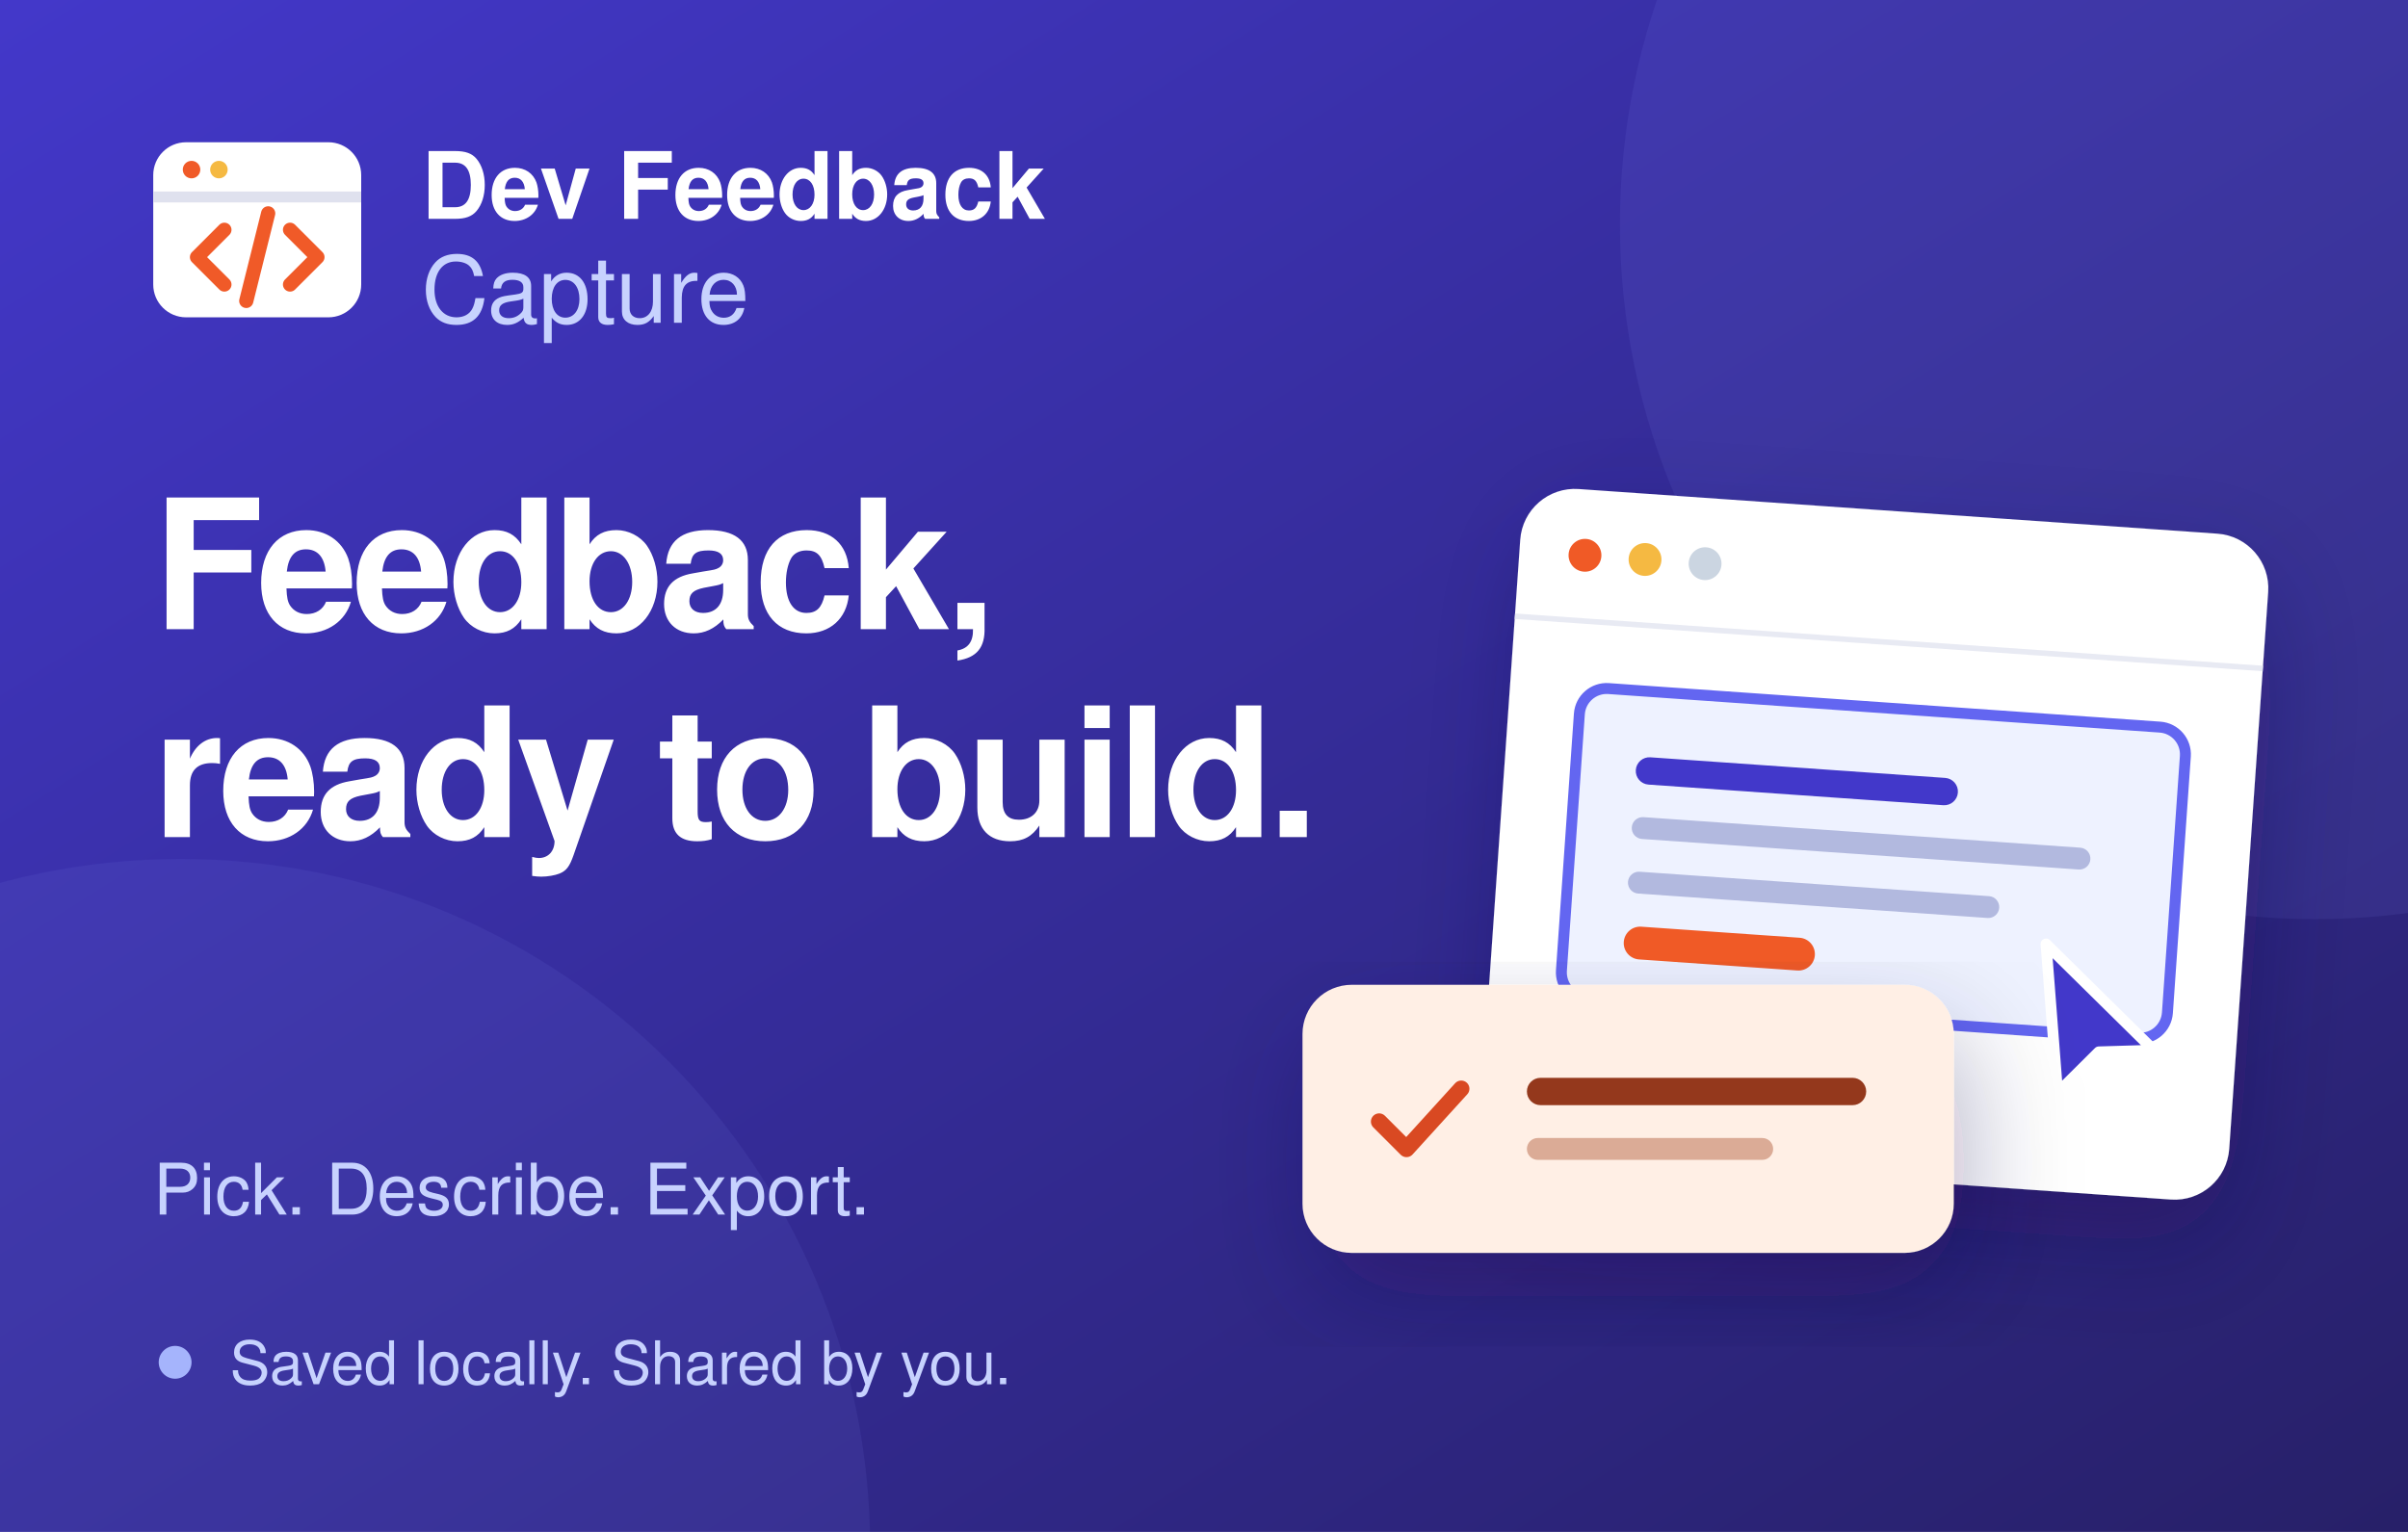
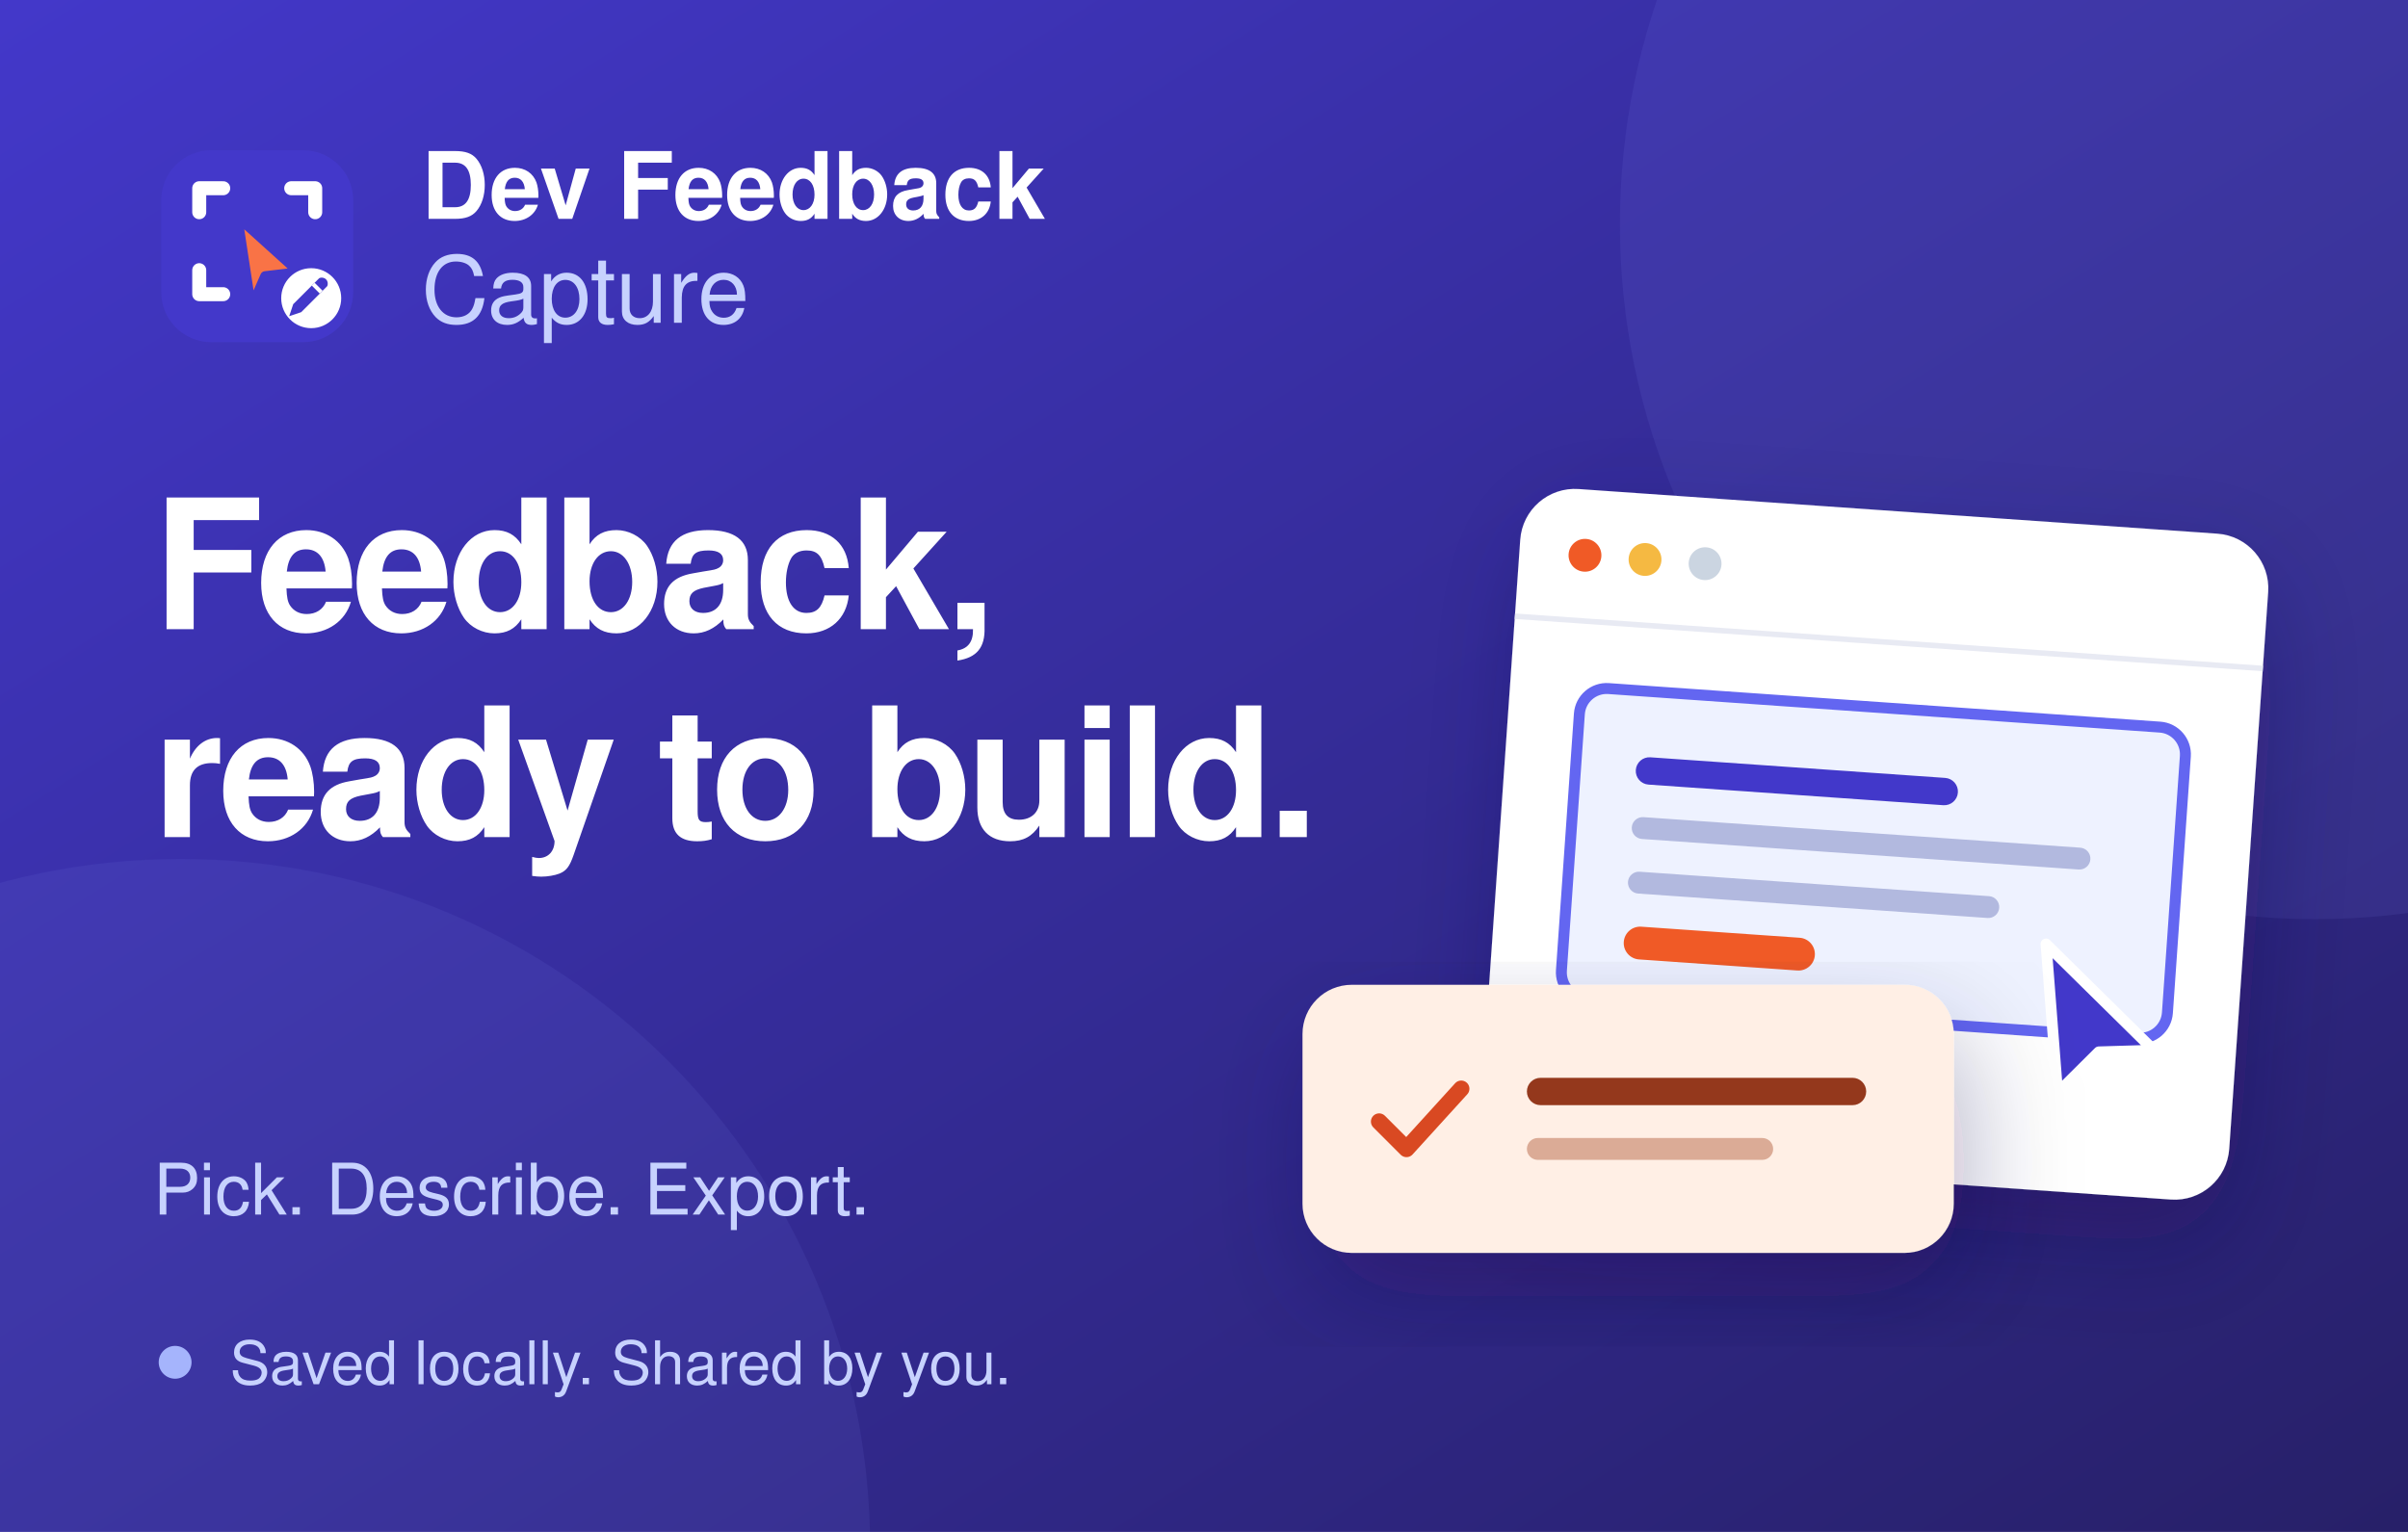
<svg xmlns="http://www.w3.org/2000/svg" width="440" height="280" viewBox="0 0 440 280">
  <defs>
    <linearGradient id="bg" x2="1" y2="1">
      <stop stop-color="#4338ca" />
      <stop offset="1" stop-color="#272068" />
    </linearGradient>
    <filter id="shadow" x="-25%" y="-25%" width="150%" height="160%">
      <feDropShadow dy="8" stdDeviation="10" flood-color="#171246" flood-opacity=".3" />
    </filter>
  </defs>
  <rect width="440" height="280" fill="url(#bg)" />
  <circle cx="423" cy="41" r="127" fill="#818cf8" opacity=".1" />
  <circle cx="33" cy="283" r="126" fill="#818cf8" opacity=".09" />
  <g transform="translate(28 26)">
-     <rect width="38" height="32" rx="6" fill="#fff" />
-     <path d="M0 10h38" stroke="#dfe1ee" stroke-width="2" />
-     <circle cx="7" cy="5" r="1.6" fill="#f05a28" />
-     <circle cx="12" cy="5" r="1.6" fill="#f5b942" />
-     <path d="m13 16-5 5 5 5m12-10 5 5-5 5m-4-13-4 16" fill="none" stroke="#f05a28" stroke-width="2.6" stroke-linecap="round" stroke-linejoin="round" />
+     <svg width="38" height="38" viewBox="12 12 104 104">
+       <rect x="16" y="16" width="96" height="96" rx="25" fill="#4338ca" />
+       <path d="M47 35H35v12m46-12h12v12M35 76v12h12" fill="none" stroke="#fff" stroke-width="7" stroke-linecap="round" stroke-linejoin="round" />
+       <path d="m54 49 31 28-17 2-7 16Z" fill="#f97346" stroke="#4338ca" stroke-width="5" stroke-linejoin="round" />
+       <circle cx="91" cy="90" r="17" fill="#fff" stroke="#4338ca" stroke-width="4" />
+       <path d="m82 93 13-13a3 3 0 0 1 4 4L86 97l-6 2Z" fill="#4338ca" />
+       <path d="m92 83 4 4" stroke="#fff" stroke-width="2" />
+     </svg>
  </g>
  <text x="77" y="40" fill="#fff" font-family="Helvetica,Arial,sans-serif" font-size="17" font-weight="700">Dev Feedback</text>
  <text x="77" y="59" fill="#c7d2fe" font-family="Helvetica,Arial,sans-serif" font-size="17">Capture</text>
  <text x="28" y="115" fill="#fff" font-family="Helvetica,Arial,sans-serif" font-size="33" font-weight="700" letter-spacing="-.9">Feedback,</text>
  <text x="28" y="153" fill="#fff" font-family="Helvetica,Arial,sans-serif" font-size="33" font-weight="700" letter-spacing="-.9">ready to build.</text>
  <g transform="translate(274 93) rotate(4 64 62)" filter="url(#shadow)">
    <rect width="137" height="122" rx="10" fill="#fff" />
    <path d="M0 24h137" stroke="#e8eaf3" />
    <circle cx="12" cy="12" r="3" fill="#f05a28" />
    <circle cx="23" cy="12" r="3" fill="#f5b942" />
    <circle cx="34" cy="12" r="3" fill="#cbd5e1" />
    <rect x="13" y="36" width="111" height="57" rx="5" fill="#eef2ff" stroke="#6366f1" stroke-width="2" />
    <rect x="24" y="48" width="59" height="5" rx="2.5" fill="#4338ca" />
    <rect x="24" y="59" width="84" height="4" rx="2" fill="#b2b9df" />
    <rect x="24" y="69" width="68" height="4" rx="2" fill="#b2b9df" />
    <rect x="24" y="79" width="35" height="6" rx="3" fill="#f05a28" />
    <path d="m101 77 4 27 7-8 10-1z" fill="#4338ca" stroke="#fff" stroke-width="2" stroke-linejoin="round" />
    <rect x="13" y="103" width="71" height="4" rx="2" fill="#dce0ed" />
  </g>
  <g transform="translate(238 180)" filter="url(#shadow)">
    <rect width="119" height="49" rx="9" fill="#ffefe5" />
    <path d="m14 25 5 5 10-11" stroke="#d94a21" stroke-width="3" fill="none" stroke-linecap="round" stroke-linejoin="round" />
    <rect x="41" y="17" width="62" height="5" rx="2.5" fill="#94391e" />
    <rect x="41" y="28" width="45" height="4" rx="2" fill="#dbab96" />
  </g>
  <text x="28" y="222" fill="#c7d2fe" font-family="Helvetica,Arial,sans-serif" font-size="13">Pick. Describe. Export.</text>
  <circle cx="32" cy="249" r="3" fill="#a5b4fc" />
  <text x="42" y="253" fill="#c7d2fe" font-family="Helvetica,Arial,sans-serif" font-size="11">Saved locally. Shared by you.</text>
</svg>
